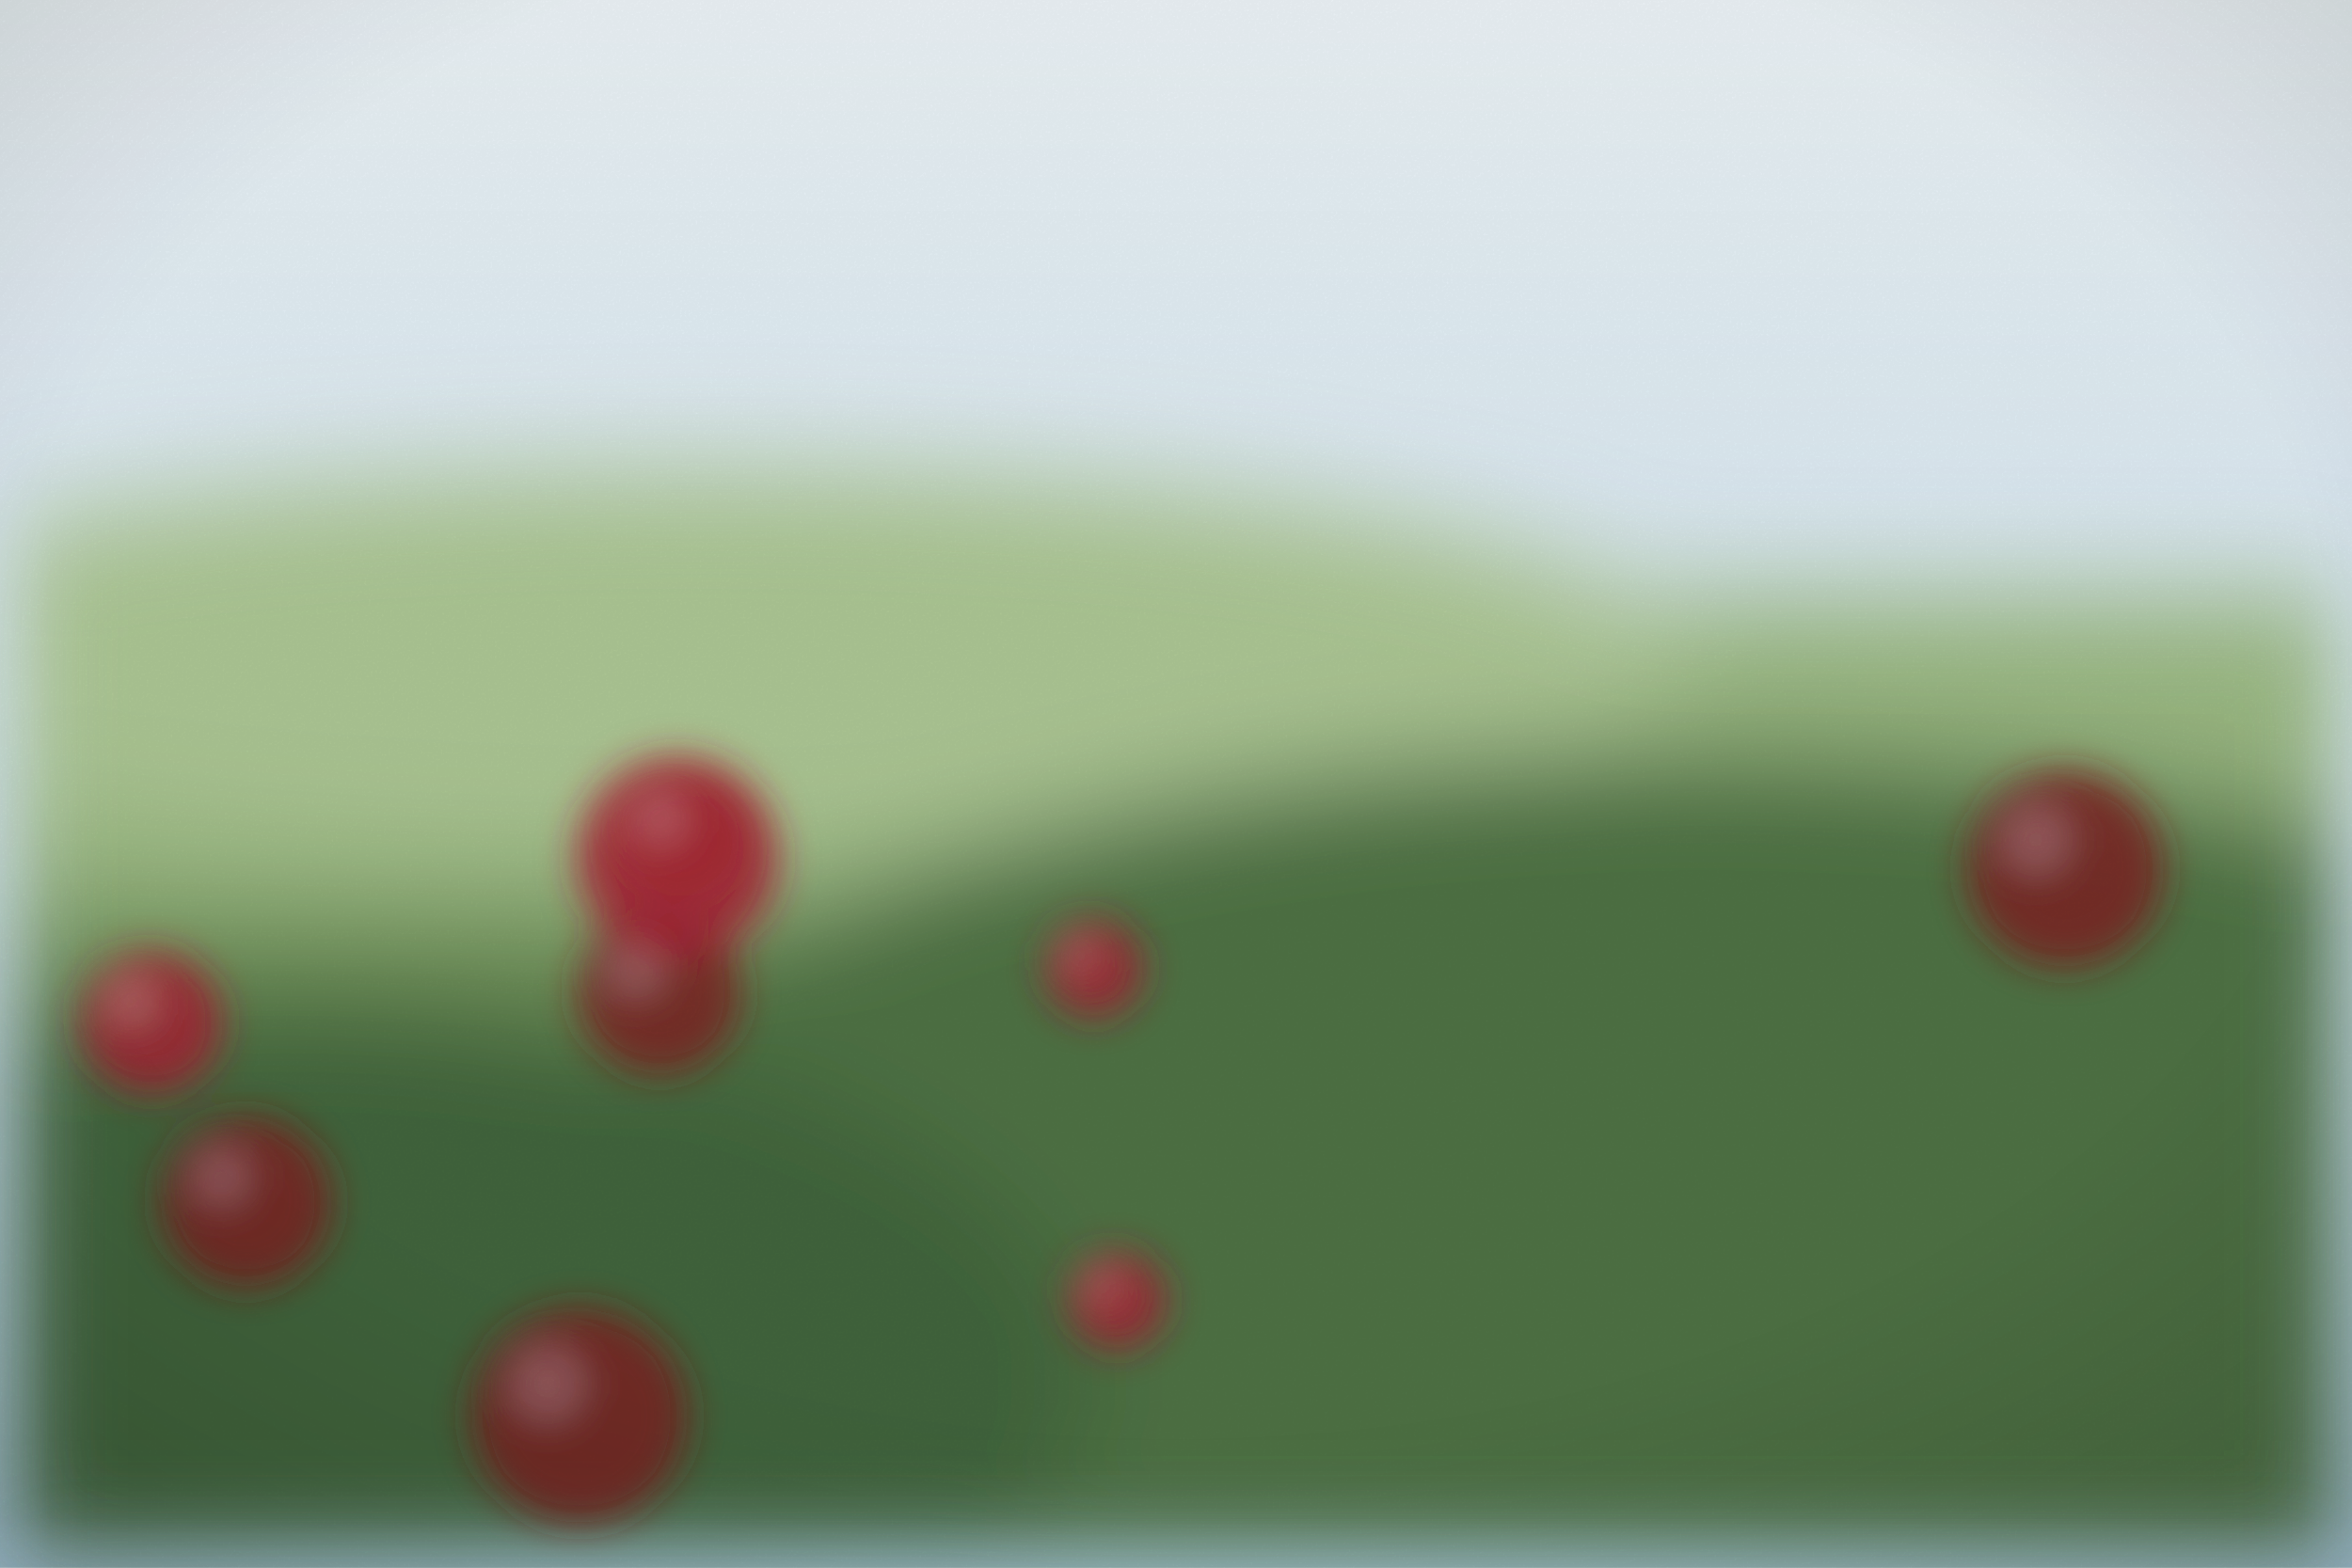
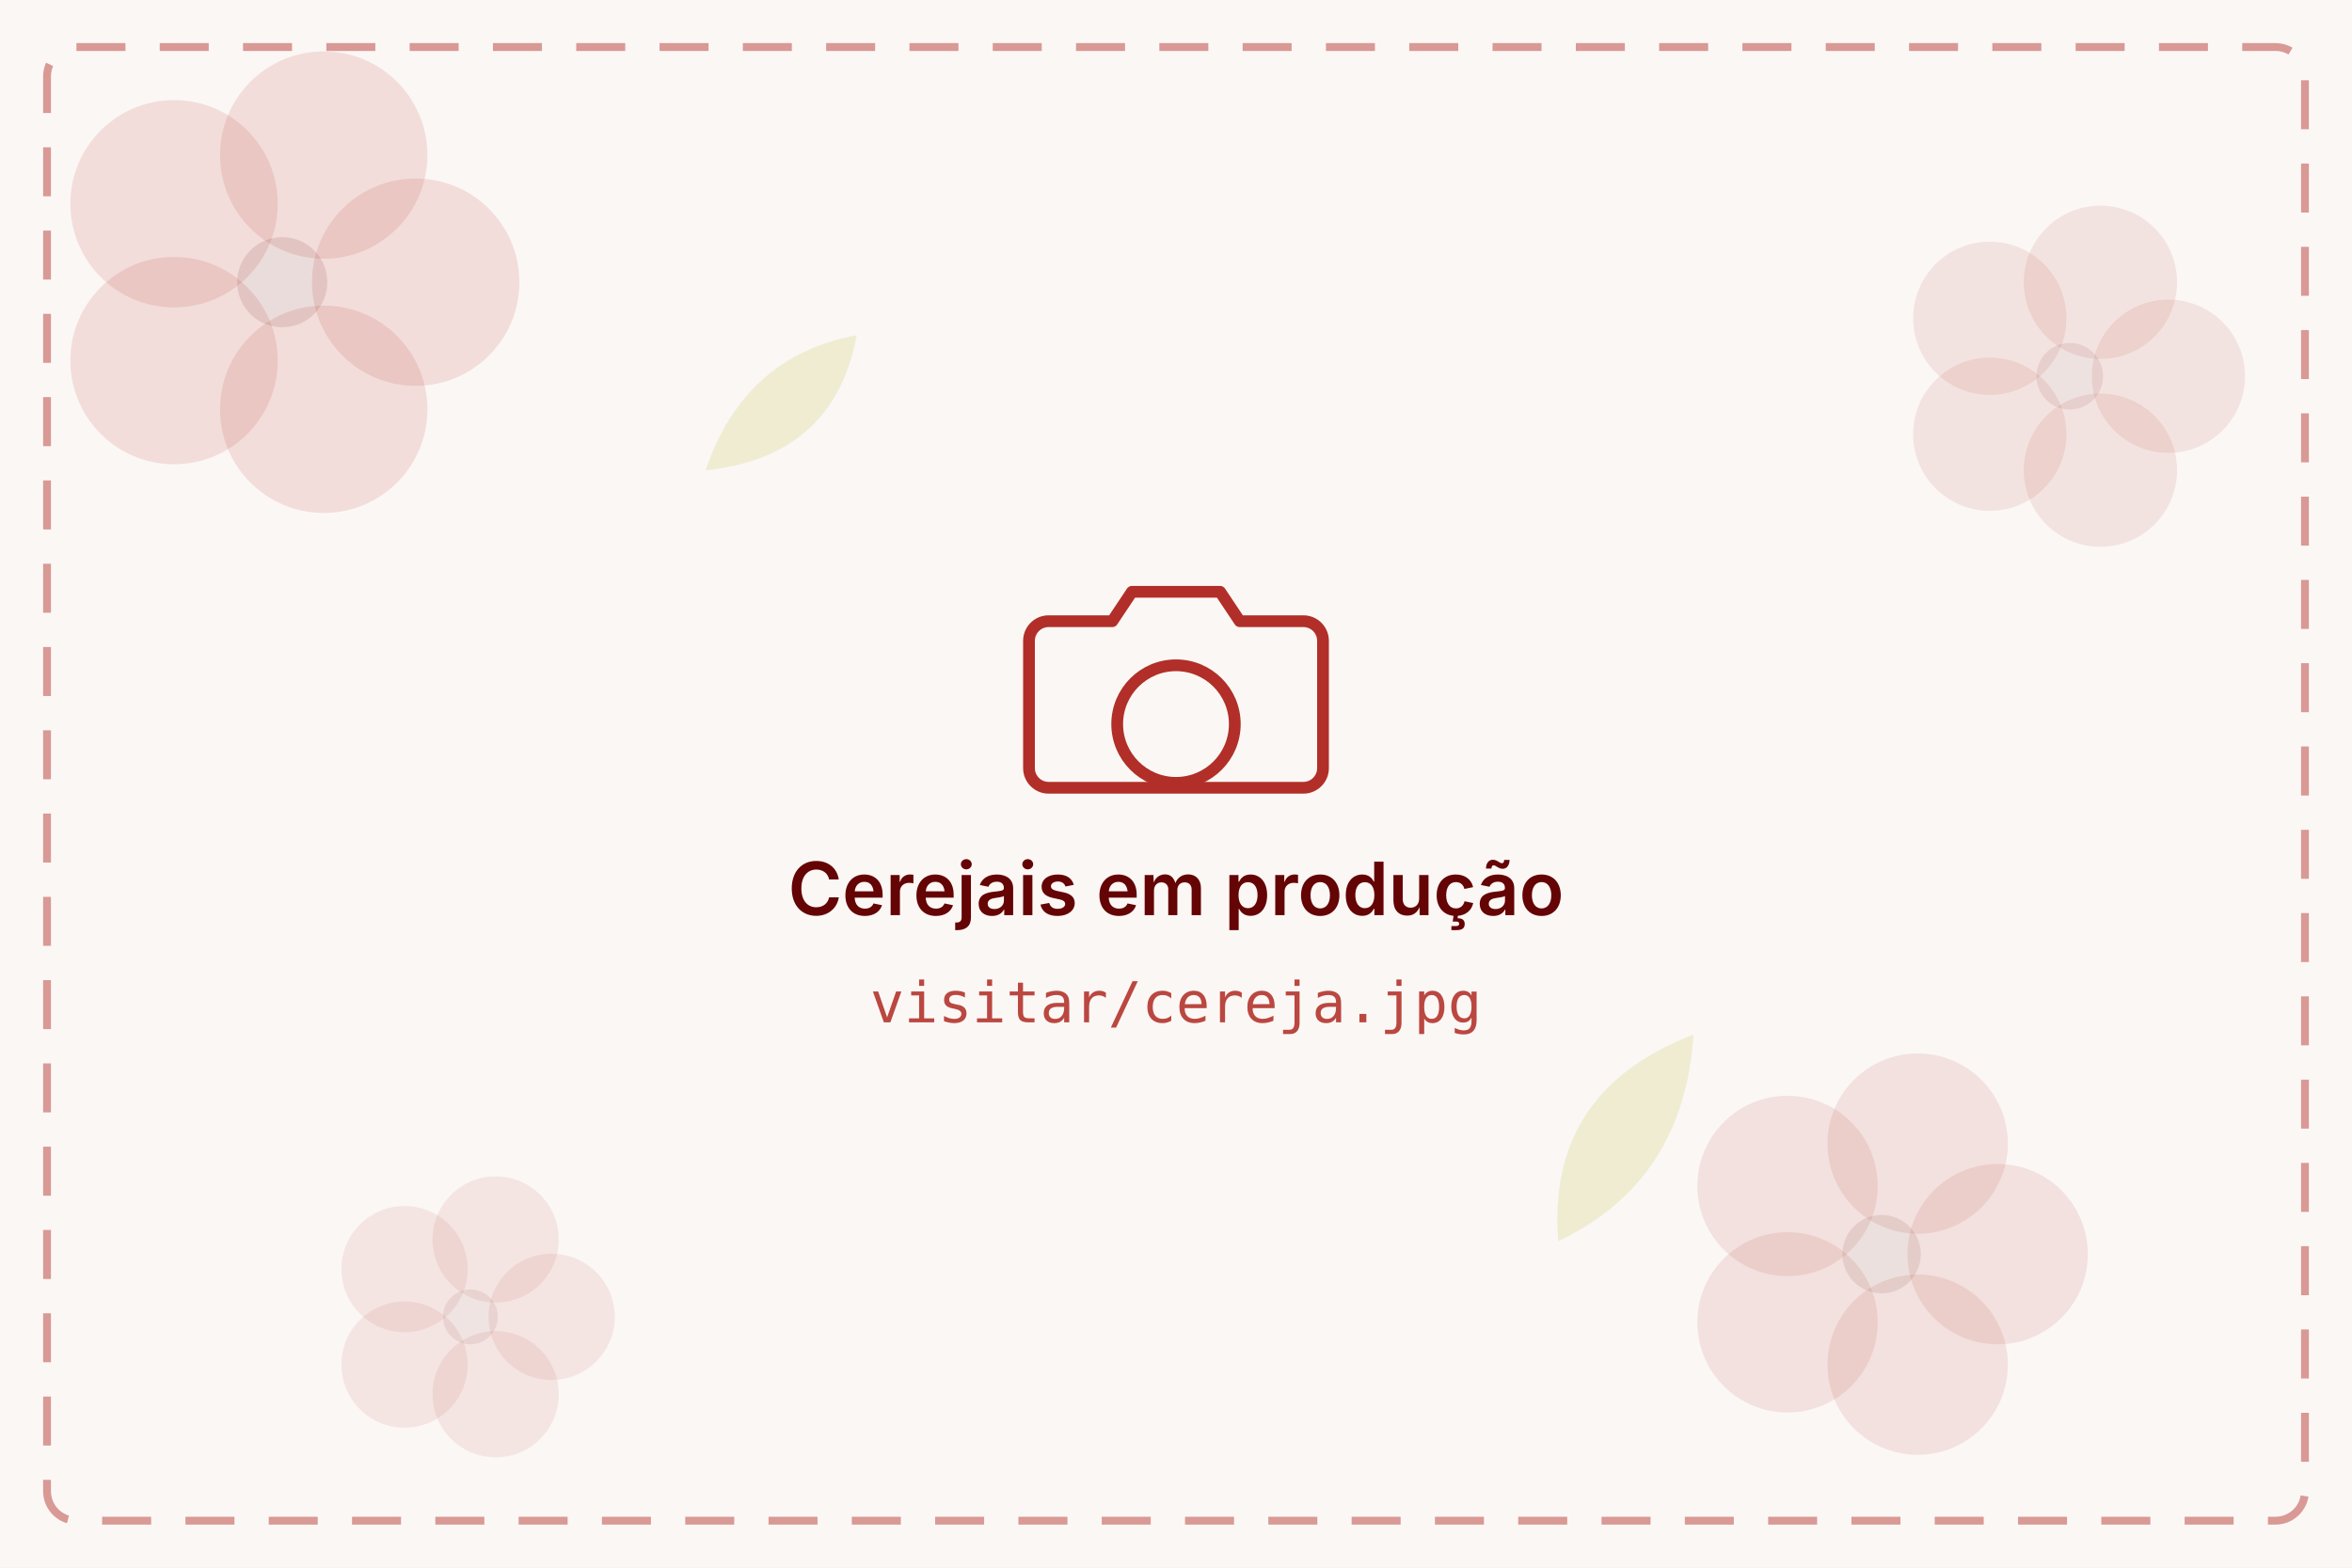
<svg xmlns="http://www.w3.org/2000/svg" viewBox="0 0 1200 800" width="1200" height="800" role="img">
-   <defs>
-     <linearGradient id="ceu" x1="0" y1="0" x2="0" y2="1">
-       <stop offset="0%" stop-color="#EFF6FA" />
-       <stop offset="55%" stop-color="#D5E8F4" />
-       <stop offset="100%" stop-color="#B4D6EC" />
-     </linearGradient>
-     <radialGradient id="vinheta" cx="50%" cy="42%" r="78%">
-       <stop offset="62%" stop-color="#000" stop-opacity="0" />
-       <stop offset="100%" stop-color="#000" stop-opacity="0.16" />
-     </radialGradient>
-     <filter id="desfoque" x="-25%" y="-25%" width="150%" height="150%">
-       <feGaussianBlur stdDeviation="27.2" />
-     </filter>
-     <filter id="medio" x="-30%" y="-30%" width="160%" height="160%">
-       <feGaussianBlur stdDeviation="10.4" />
-     </filter>
-     <filter id="suave" x="-40%" y="-40%" width="180%" height="180%">
-       <feGaussianBlur stdDeviation="9.6" />
-     </filter>
-     <filter id="grao">
-       <feTurbulence type="fractalNoise" baseFrequency="0.9" numOctaves="2" stitchTiles="stitch" />
-       <feColorMatrix type="matrix" values="0 0 0 0 0  0 0 0 0 0  0 0 0 0 0  0.7 0.7 0.7 0 0" />
-     </filter>
-   </defs>
-   <rect width="1200" height="800" fill="url(#ceu)" />
-   <g filter="url(#desfoque)">
-     <rect x="-120" y="304" width="1440" height="600" fill="#9DBB84" opacity="1" />
-     <ellipse cx="360" cy="336" rx="504" ry="96" fill="#AFC996" opacity="1" />
-     <rect x="-120" y="464" width="1440" height="440" fill="#6E9159" opacity="1" />
-     <ellipse cx="864" cy="624" rx="600" ry="240" fill="#4F7345" opacity="1" />
-     <ellipse cx="144" cy="704" rx="408" ry="192" fill="#42663C" opacity="1" />
+   <rect width="1200" height="800" fill="#FBF7F5" />
+   <g>
+     <g transform="translate(144 144) scale(4.6)">
+       <circle cx="14.8" cy="0" r="11.5" fill="#B43C34" opacity="0.14" />
+       <circle cx="4.6" cy="14.1" r="11.5" fill="#B43C34" opacity="0.14" />
+       <circle cx="-12" cy="8.7" r="11.5" fill="#B43C34" opacity="0.14" />
+       <circle cx="-12" cy="-8.7" r="11.5" fill="#B43C34" opacity="0.14" />
+       <circle cx="4.6" cy="-14.1" r="11.5" fill="#B43C34" opacity="0.14" />
+       <circle r="5" fill="#640404" opacity="0.112" />
+     </g>
+     <g transform="translate(1056 192) scale(3.4)">
+       <circle cx="14.8" cy="0" r="11.5" fill="#B43C34" opacity="0.11" />
+       <circle cx="4.6" cy="14.1" r="11.5" fill="#B43C34" opacity="0.11" />
+       <circle cx="-12" cy="8.7" r="11.5" fill="#B43C34" opacity="0.11" />
+       <circle cx="-12" cy="-8.7" r="11.5" fill="#B43C34" opacity="0.11" />
+       <circle cx="4.6" cy="-14.1" r="11.5" fill="#B43C34" opacity="0.11" />
+       <circle r="5" fill="#640404" opacity="0.088" />
+     </g>
+     <g transform="translate(240 672) scale(2.8)">
+       <circle cx="14.8" cy="0" r="11.5" fill="#B43C34" opacity="0.1" />
+       <circle cx="4.6" cy="14.1" r="11.5" fill="#B43C34" opacity="0.1" />
+       <circle cx="-12" cy="8.7" r="11.5" fill="#B43C34" opacity="0.1" />
+       <circle cx="-12" cy="-8.7" r="11.5" fill="#B43C34" opacity="0.1" />
+       <circle cx="4.6" cy="-14.1" r="11.5" fill="#B43C34" opacity="0.1" />
+       <circle r="5" fill="#640404" opacity="0.08" />
+     </g>
+     <g transform="translate(960 640) scale(4)">
+       <circle cx="14.8" cy="0" r="11.5" fill="#B43C34" opacity="0.12" />
+       <circle cx="4.6" cy="14.1" r="11.5" fill="#B43C34" opacity="0.12" />
+       <circle cx="-12" cy="8.7" r="11.5" fill="#B43C34" opacity="0.12" />
+       <circle cx="-12" cy="-8.7" r="11.5" fill="#B43C34" opacity="0.12" />
+       <circle cx="4.6" cy="-14.1" r="11.5" fill="#B43C34" opacity="0.12" />
+       <circle r="5" fill="#640404" opacity="0.096" />
+     </g>
+     <path transform="translate(360 240) rotate(-20) scale(3.2)" d="M0 0q12-15 30-12q-10 17-30 12Z" fill="#A9B416" opacity="0.16" />
+     <path transform="translate(864 528) rotate(145) scale(3.9)" d="M0 0q12-15 30-12q-10 17-30 12Z" fill="#A9B416" opacity="0.16" />
  </g>
-   <g filter="url(#suave)">
-     <circle cx="336.5" cy="506.6" r="41.4" fill="#7E1B24" opacity="0.85" />
-     <circle cx="324.1" cy="494.1" r="14.5" fill="#FFFFFF" opacity="0.24" />
-     <circle cx="1053.6" cy="443.4" r="49.9" fill="#7E1B24" opacity="0.85" />
-     <circle cx="1038.7" cy="428.4" r="17.5" fill="#FFFFFF" opacity="0.24" />
-     <circle cx="295.7" cy="722.5" r="54.7" fill="#7E1B24" opacity="0.85" />
-     <circle cx="279.2" cy="706.1" r="19.2" fill="#FFFFFF" opacity="0.24" />
-     <circle cx="345.6" cy="437.8" r="51.4" fill="#A62531" opacity="0.85" />
-     <circle cx="330.2" cy="422.4" r="18" fill="#FFFFFF" opacity="0.24" />
-     <circle cx="558.1" cy="494.2" r="24.7" fill="#A62531" opacity="0.85" />
-     <circle cx="550.8" cy="486.8" r="8.6" fill="#FFFFFF" opacity="0.24" />
-     <circle cx="125.6" cy="613.4" r="43.2" fill="#7E1B24" opacity="0.85" />
-     <circle cx="112.6" cy="600.4" r="15.1" fill="#FFFFFF" opacity="0.24" />
-     <circle cx="77.3" cy="521.7" r="36" fill="#A62531" opacity="0.85" />
-     <circle cx="66.5" cy="510.8" r="12.6" fill="#FFFFFF" opacity="0.24" />
-     <circle cx="569.9" cy="663.5" r="24.7" fill="#A62531" opacity="0.85" />
-     <circle cx="562.5" cy="656.1" r="8.7" fill="#FFFFFF" opacity="0.24" />
-     <circle cx="347.9" cy="427.3" r="34.3" fill="#A62531" opacity="0.85" />
-     <circle cx="337.6" cy="417" r="12" fill="#FFFFFF" opacity="0.24" />
+   <rect x="24" y="24" width="1152" height="752" rx="15" fill="none" stroke="#A40C04" stroke-width="4" stroke-dasharray="25 17.5" opacity="0.4" />
+   <g transform="translate(600 352)" fill="none" stroke="#A40C04" stroke-width="6" stroke-linejoin="round" stroke-linecap="round" opacity="0.85">
+     <path d="M-65 -35h32.5l10 -15h45l10 15h32.5a10 10 0 0 1 10 10v65a10 10 0 0 1 -10 10h-130a10 10 0 0 1 -10 -10v-65a10 10 0 0 1 10 -10Z" />
+     <circle cx="0" cy="17.5" r="30" />
  </g>
-   <rect width="1200" height="800" fill="url(#vinheta)" />
-   <rect width="1200" height="800" filter="url(#grao)" opacity="0.055" />
+   <text x="600" y="467" text-anchor="middle" font-family="Inter, system-ui, sans-serif" font-size="37.5" font-weight="600" fill="#640404">Cerejais em produção</text>
+   <text x="600" y="521.7" text-anchor="middle" font-family="ui-monospace, SFMono-Regular, Menlo, monospace" font-size="28.8" fill="#A40C04" opacity="0.75">visitar/cereja.jpg</text>
</svg>
